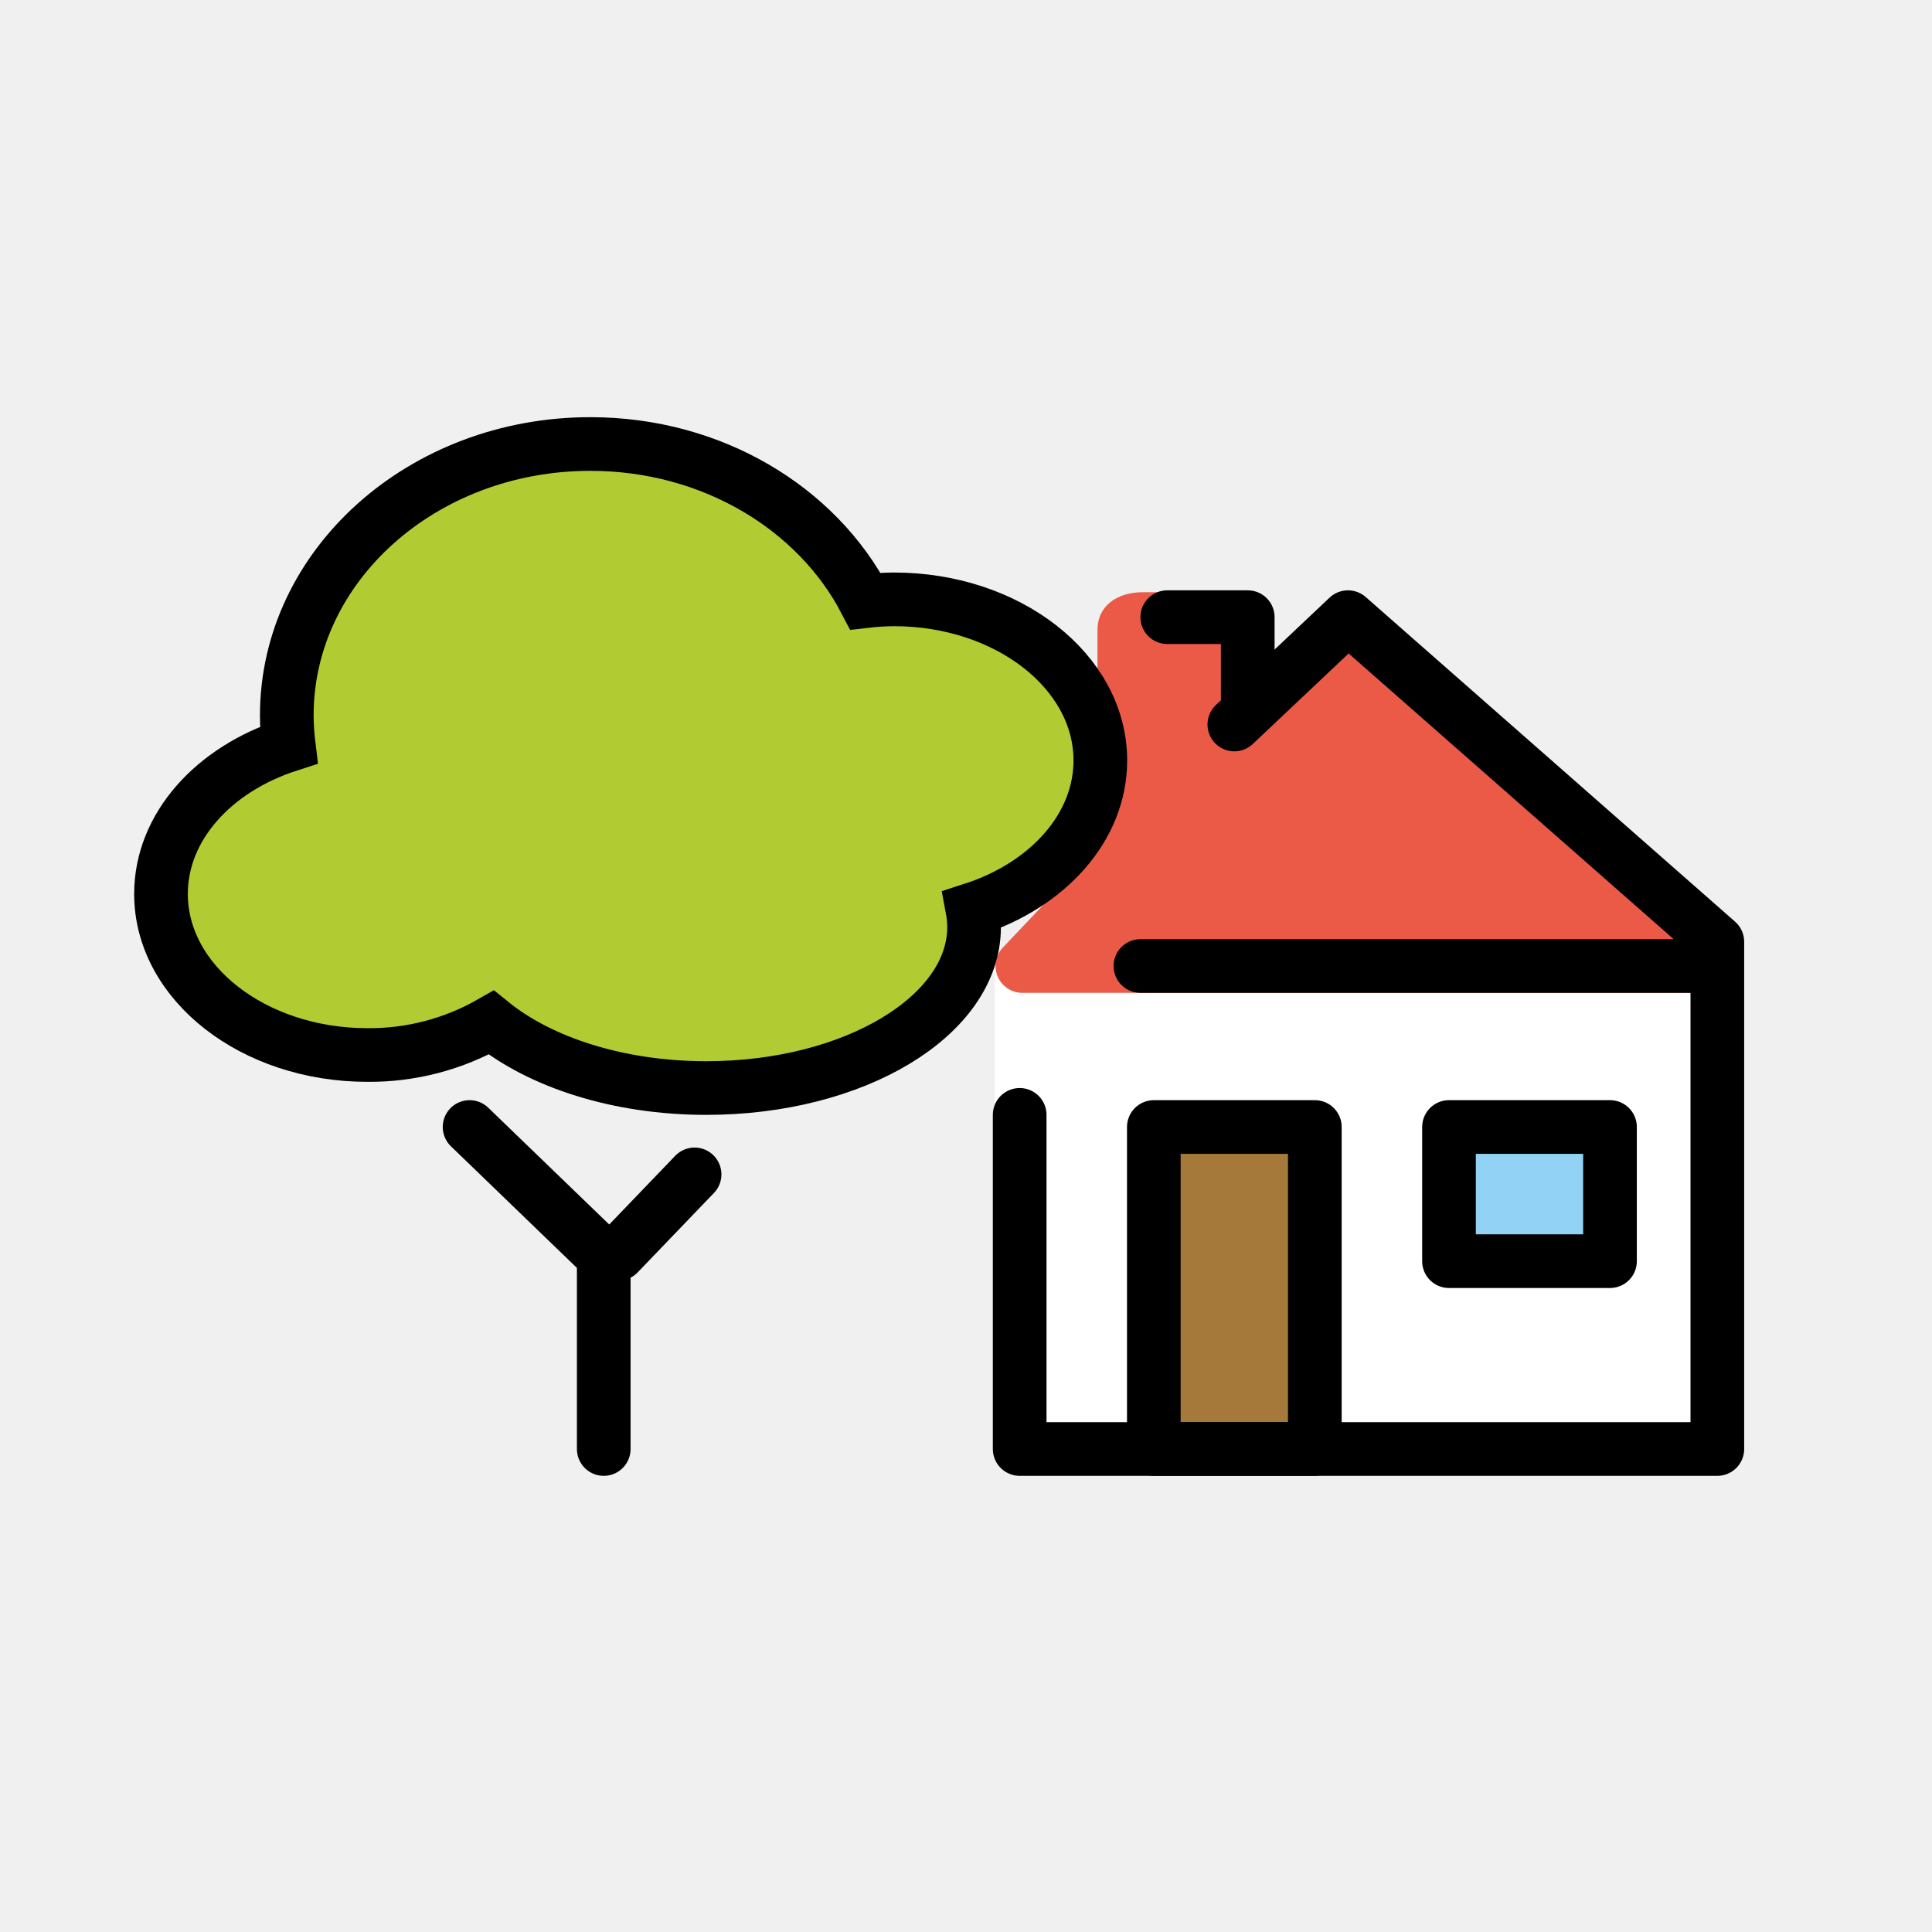
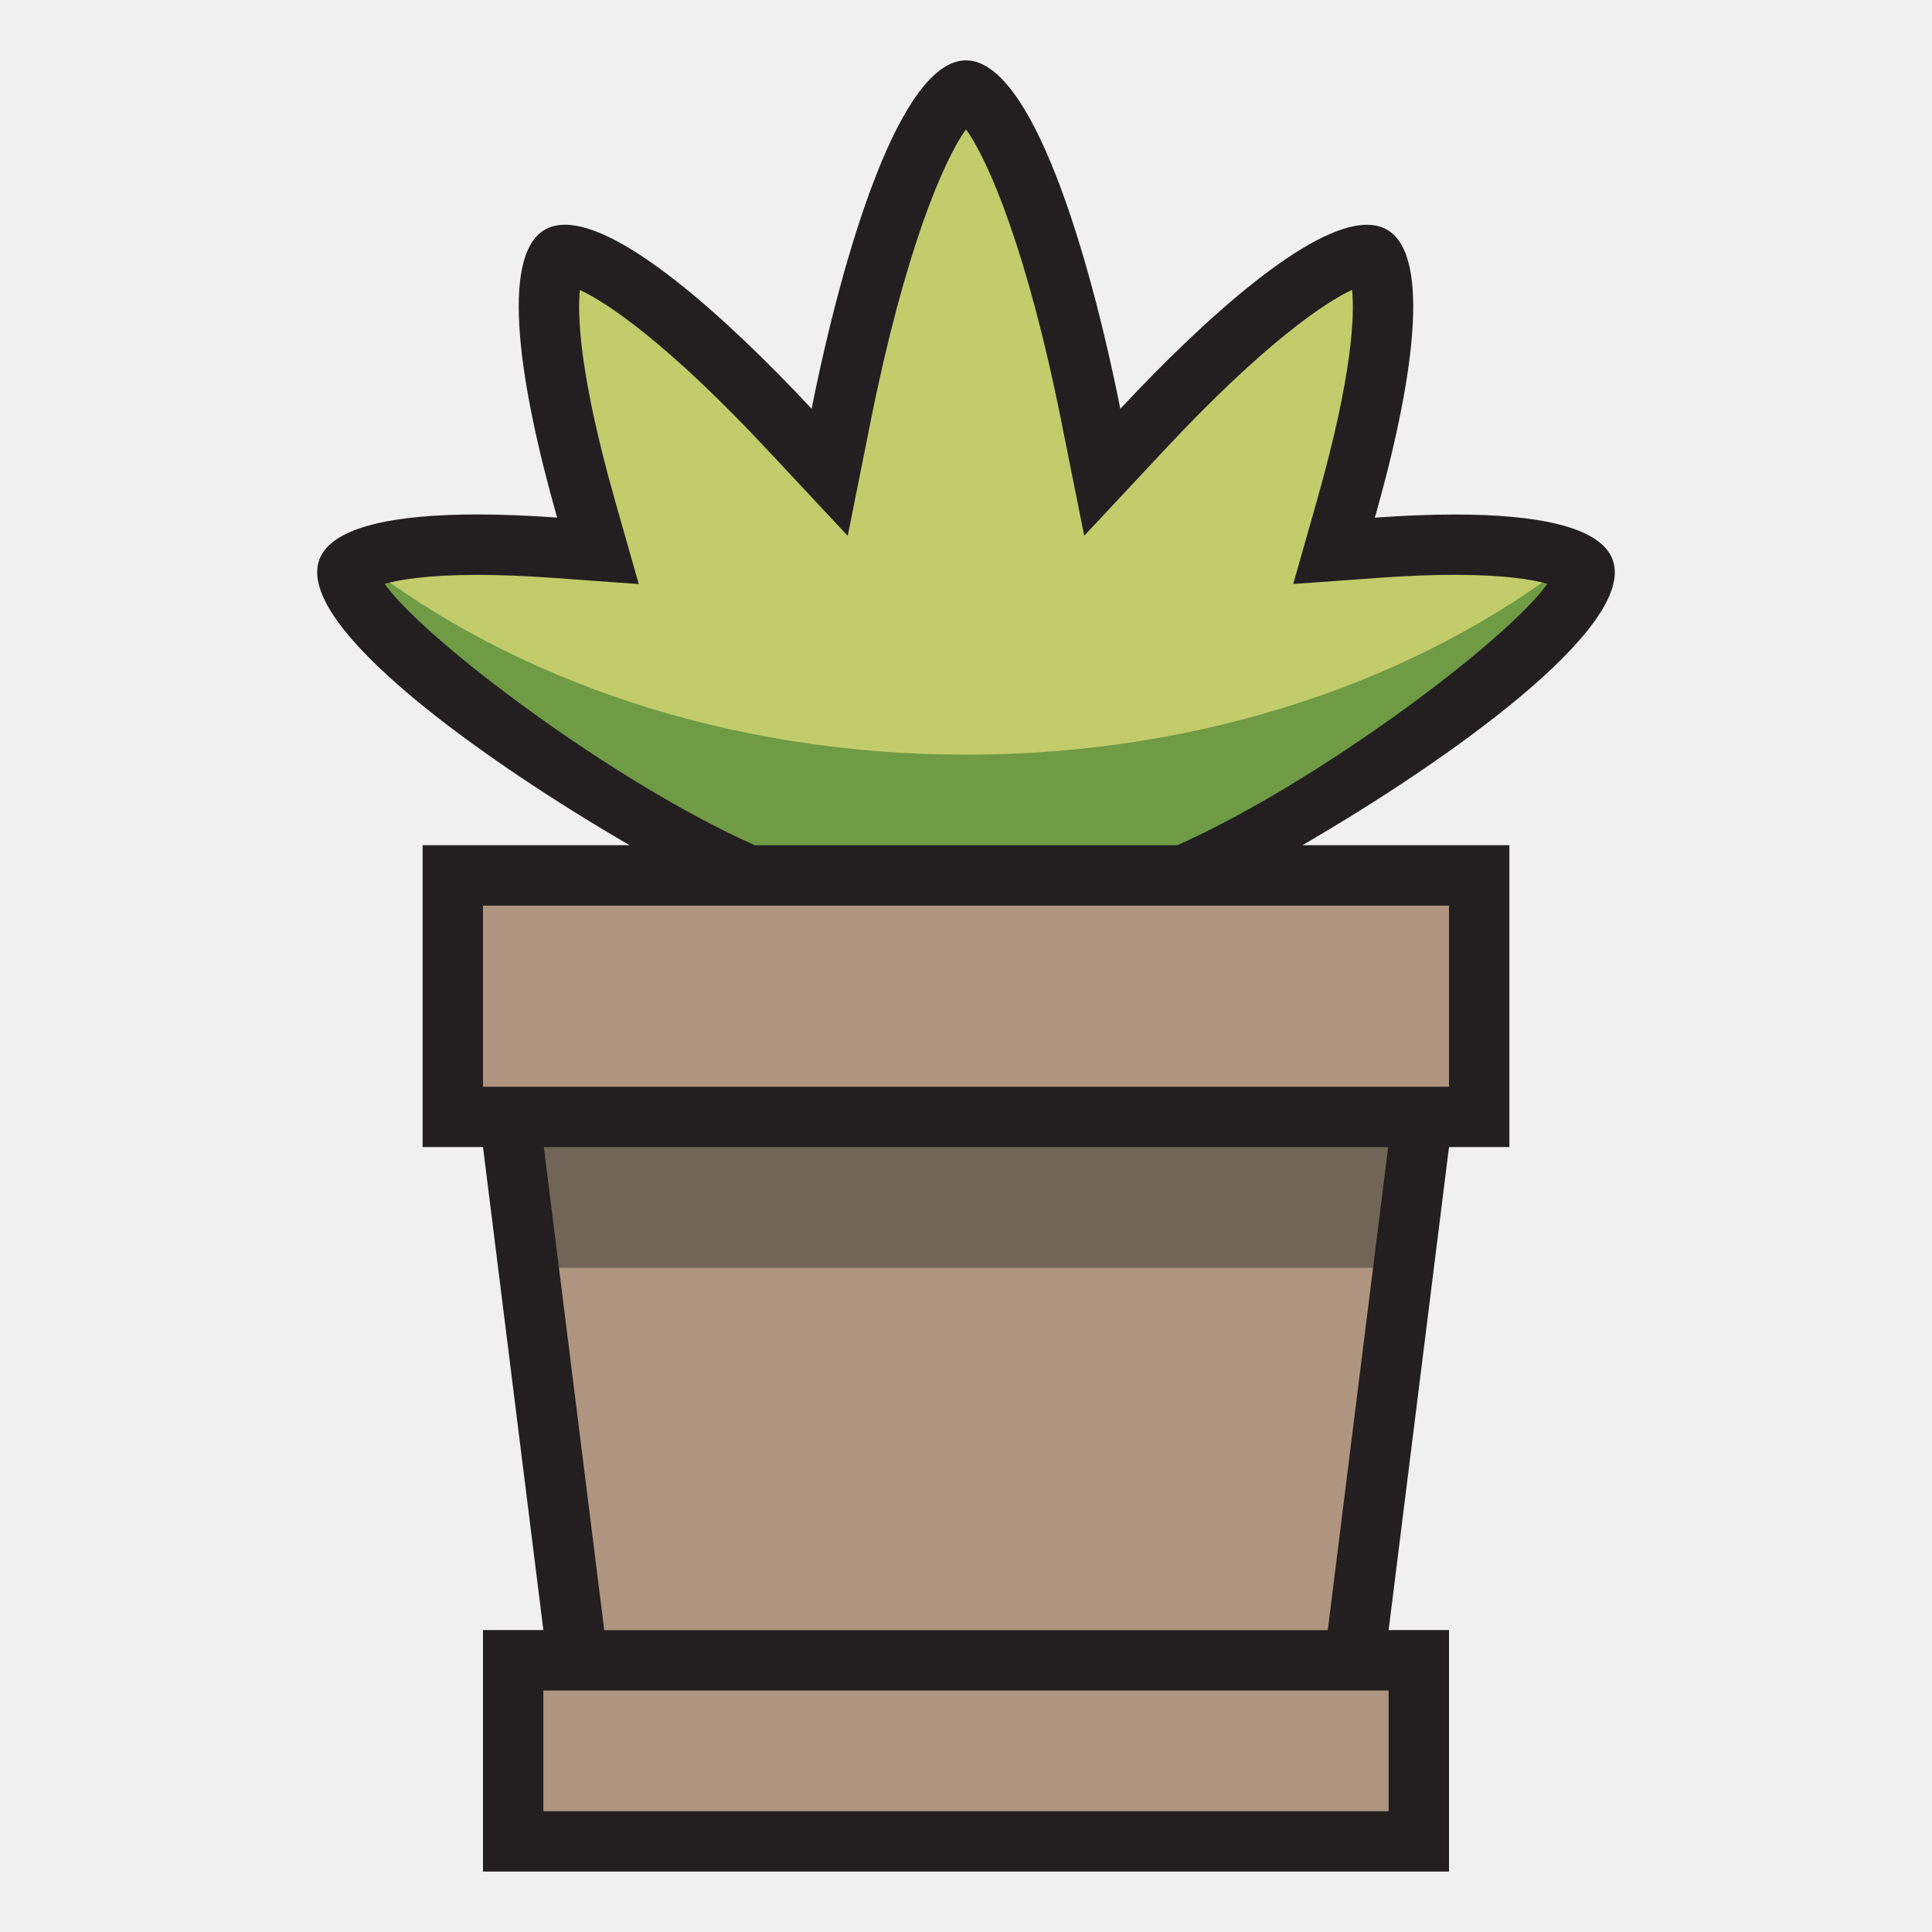
- <svg xmlns="http://www.w3.org/2000/svg" id="emoji" viewBox="0 0 72 72" version="1.1">
-   <g id="color">
-     <rect x="37.075" y="36.053" width="26.884" height="18.114" fill="#FFFFFF" />
-     <polygon fill="#EA5A47" stroke="#EA5A47" stroke-linecap="round" stroke-linejoin="round" stroke-miterlimit="10" stroke-width="2" points="50.235,23.2 38.1,36 63.5,36" />
-     <path fill="#EA5A47" d="M47.3,26l-6.4,6.059v-8.573c0-0.931,0.755-1.416,1.686-1.416h3.028 c0.931,0,1.686,0.485,1.686,1.416C47.3,23.486,47.3,26,47.3,26z" />
-     <rect x="43" y="42" width="6" height="12" fill="#A57939" />
-     <rect x="54" y="42" width="6" height="5" fill="#92D3F5" />
-     <path fill="#B1CC33" d="M41.006,28.339c0-3.312-3.445-6.003-7.694-6.003c-0.355,0.003-0.71,0.025-1.062,0.066 c-1.8-3.455-5.707-5.855-10.25-5.855c-6.248,0-11.312,4.529-11.312,10.114c0.001,0.369,0.025,0.738,0.07,1.104 C7.966,28.666,6,30.81,6,33.314c0,3.312,3.445,6.003,7.694,6.003c1.615,0.014,3.206-0.402,4.614-1.207 c1.818,1.477,4.726,2.438,8.015,2.438c5.511,0,9.978-2.688,9.978-6.003c-0.001-0.219-0.021-0.438-0.061-0.653 C39.036,32.99,41.006,30.845,41.006,28.339z" />
-   </g>
-   <g id="hair" />
-   <g id="skin" />
-   <g id="skin-shadow" />
-   <g id="line">
-     <polyline fill="none" stroke="#000000" stroke-linecap="round" stroke-linejoin="round" stroke-miterlimit="10" stroke-width="2" points="46,27 50.235,23 64,35.098 64,54 38,54 38,41.548" />
-     <rect x="43" y="42" width="6" height="12" fill="none" stroke="#000000" stroke-linecap="round" stroke-linejoin="round" stroke-miterlimit="10" stroke-width="2" />
-     <rect x="54" y="42" width="6" height="5" fill="none" stroke="#000000" stroke-linecap="round" stroke-linejoin="round" stroke-miterlimit="10" stroke-width="2" />
-     <polyline fill="none" stroke="#000000" stroke-linecap="round" stroke-linejoin="round" stroke-miterlimit="10" stroke-width="2" points="43.5,23 46.5,23 46.5,26" />
-     <path fill="none" stroke="#000000" stroke-miterlimit="10" stroke-width="2" d="M31.245,39.34" />
-     <polyline fill="none" stroke="#000000" stroke-linecap="round" stroke-linejoin="round" stroke-width="2" points="22.5,54 22.5,46.827 17.5,42" />
-     <line x1="23.041" x2="25.885" y1="46.727" y2="43.766" fill="none" stroke="#000000" stroke-linecap="round" stroke-linejoin="round" stroke-width="2" />
-     <path fill="none" stroke="#000000" stroke-linecap="round" stroke-miterlimit="10" stroke-width="2" d="M41.006,28.339 c0-3.312-3.445-6.003-7.694-6.003c-0.355,0.003-0.71,0.025-1.062,0.066c-1.8-3.455-5.707-5.855-10.25-5.855 c-6.248,0-11.312,4.529-11.312,10.114c0.001,0.369,0.025,0.738,0.07,1.104C7.966,28.666,6,30.81,6,33.314 c0,3.312,3.445,6.003,7.694,6.003c1.615,0.014,3.206-0.402,4.614-1.207c1.818,1.477,4.726,2.438,8.015,2.438 c5.511,0,9.978-2.688,9.978-6.003c-0.001-0.219-0.021-0.438-0.061-0.653 C39.036,32.99,41.006,30.845,41.006,28.339z" />
-     <line x1="63.5" x2="42.5" y1="36" y2="36" fill="none" stroke="#000000" stroke-linecap="round" stroke-linejoin="round" stroke-miterlimit="10" stroke-width="2" />
+ <svg xmlns="http://www.w3.org/2000/svg" version="1.1" id="Uploaded to svgrepo.com" width="800px" height="800px" viewBox="0 0 32 32" xml:space="preserve">
+   <style type="text/css">
+ 	.avocado_een{fill:#231F20;}
+ 	.avocado_negen{fill:#6F9B45;}
+ 	.avocado_tien{fill:#C3CC6A;}
+ 	.avocado_drie{fill:#716558;}
+ 	.avocado_vier{fill:#AF9480;}
+ 	.st0{fill:#EAD13F;}
+ 	.st1{fill:#CC4121;}
+ 	.st2{fill:#FFFAEE;}
+ 	.st3{fill:#E0A838;}
+ 	.st4{fill:#D1712A;}
+ 	.st5{fill:#A3AEB5;}
+ 	.st6{fill:#788287;}
+ 	.st7{fill:#248EBC;}
+ 	.st8{fill:#8D3E93;}
+ 	.st9{fill:#3D3935;}
+ 	.st10{fill:#D36781;}
+ 	.st11{fill:#E598A3;}
+ 	.st12{fill:#DBD2C1;}
+ 	.st13{fill:#231F20;}
+ </style>
+   <g>
+     <path class="avocado_tien" d="M26.241,9.442c-0.061-0.167-0.796-0.56-3.433-0.371l-0.712,0.052l0.195-0.687   c0.887-3.12,0.602-4.102,0.433-4.2c-0.19-0.11-1.291,0.188-3.803,2.874l-0.665,0.711l-0.19-0.954C17.263,2.852,16.311,1.5,16,1.5   s-1.263,1.352-2.066,5.368l-0.19,0.954l-0.665-0.711c-2.517-2.691-3.617-2.982-3.803-2.874c-0.169,0.098-0.454,1.08,0.433,4.2   l0.195,0.687L9.191,9.072C6.557,8.883,5.82,9.275,5.759,9.442c-0.285,0.784,3.815,3.739,6.668,5.058h7.146   C22.426,13.182,26.526,10.226,26.241,9.442z" />
+     <path class="avocado_negen" d="M26.241,9.442c-0.016-0.043-0.078-0.1-0.202-0.159C23.495,11.257,19.95,12.5,16,12.5   c-3.95,0-7.495-1.243-10.039-3.217C5.837,9.342,5.775,9.4,5.759,9.442c-0.285,0.784,3.815,3.739,6.668,5.058h7.146   C22.426,13.182,26.526,10.226,26.241,9.442z" />
+     <polygon class="avocado_vier" points="23.5,27.5 22.434,27.5 23.559,18.5 24.5,18.5 24.5,14.5 7.5,14.5 7.5,18.5 8.441,18.5    9.566,27.5 8.5,27.5 8.5,30.5 23.5,30.5  " />
+     <polygon class="avocado_drie" points="23.253,21 8.762,21 8.441,18.5 23.559,18.5  " />
+     <path class="avocado_een" d="M26.711,9.272c-0.201-0.553-1.263-0.75-2.616-0.75c-0.419,0-0.865,0.019-1.323,0.052   c0.615-2.161,0.96-4.331,0.202-4.769c-0.097-0.056-0.209-0.082-0.334-0.082c-0.939,0-2.619,1.479-4.084,3.048   C18.029,4.134,17.083,1,16,1s-2.029,3.134-2.557,5.77c-1.466-1.568-3.145-3.048-4.084-3.048c-0.125,0-0.237,0.026-0.334,0.082   C8.267,4.242,8.613,6.412,9.228,8.573C8.77,8.54,8.323,8.521,7.905,8.521c-1.353,0-2.415,0.197-2.616,0.75   c-0.403,1.107,2.732,3.33,5.139,4.728H7v5h1l1,8H8v4h16v-4h-1l1-8h1v-5h-3.428C23.979,12.602,27.114,10.379,26.711,9.272z M23,30H9   v-2h14V30z M21.992,27H10.008l-1-8h13.984L21.992,27z M24,18H8v-3h16V18z M19.498,14h-6.995c-2.312-1.025-5.465-3.389-6.132-4.33   c0.243-0.068,0.706-0.148,1.534-0.148c0.377,0,0.798,0.017,1.251,0.049l1.424,0.103L10.189,8.3c-0.597-2.1-0.625-3.086-0.585-3.497   c0.462,0.213,1.471,0.898,3.108,2.65l1.329,1.422l0.382-1.909C14.976,4.205,15.617,2.67,16,2.143   c0.383,0.527,1.024,2.062,1.576,4.822l0.382,1.909l1.329-1.422c1.639-1.754,2.648-2.438,3.108-2.651   c0.041,0.41,0.013,1.396-0.585,3.498L21.42,9.673l1.424-0.103c0.454-0.033,0.875-0.049,1.251-0.049c0.828,0,1.29,0.08,1.534,0.148   C24.963,10.611,21.81,12.975,19.498,14z" />
  </g>
</svg>
